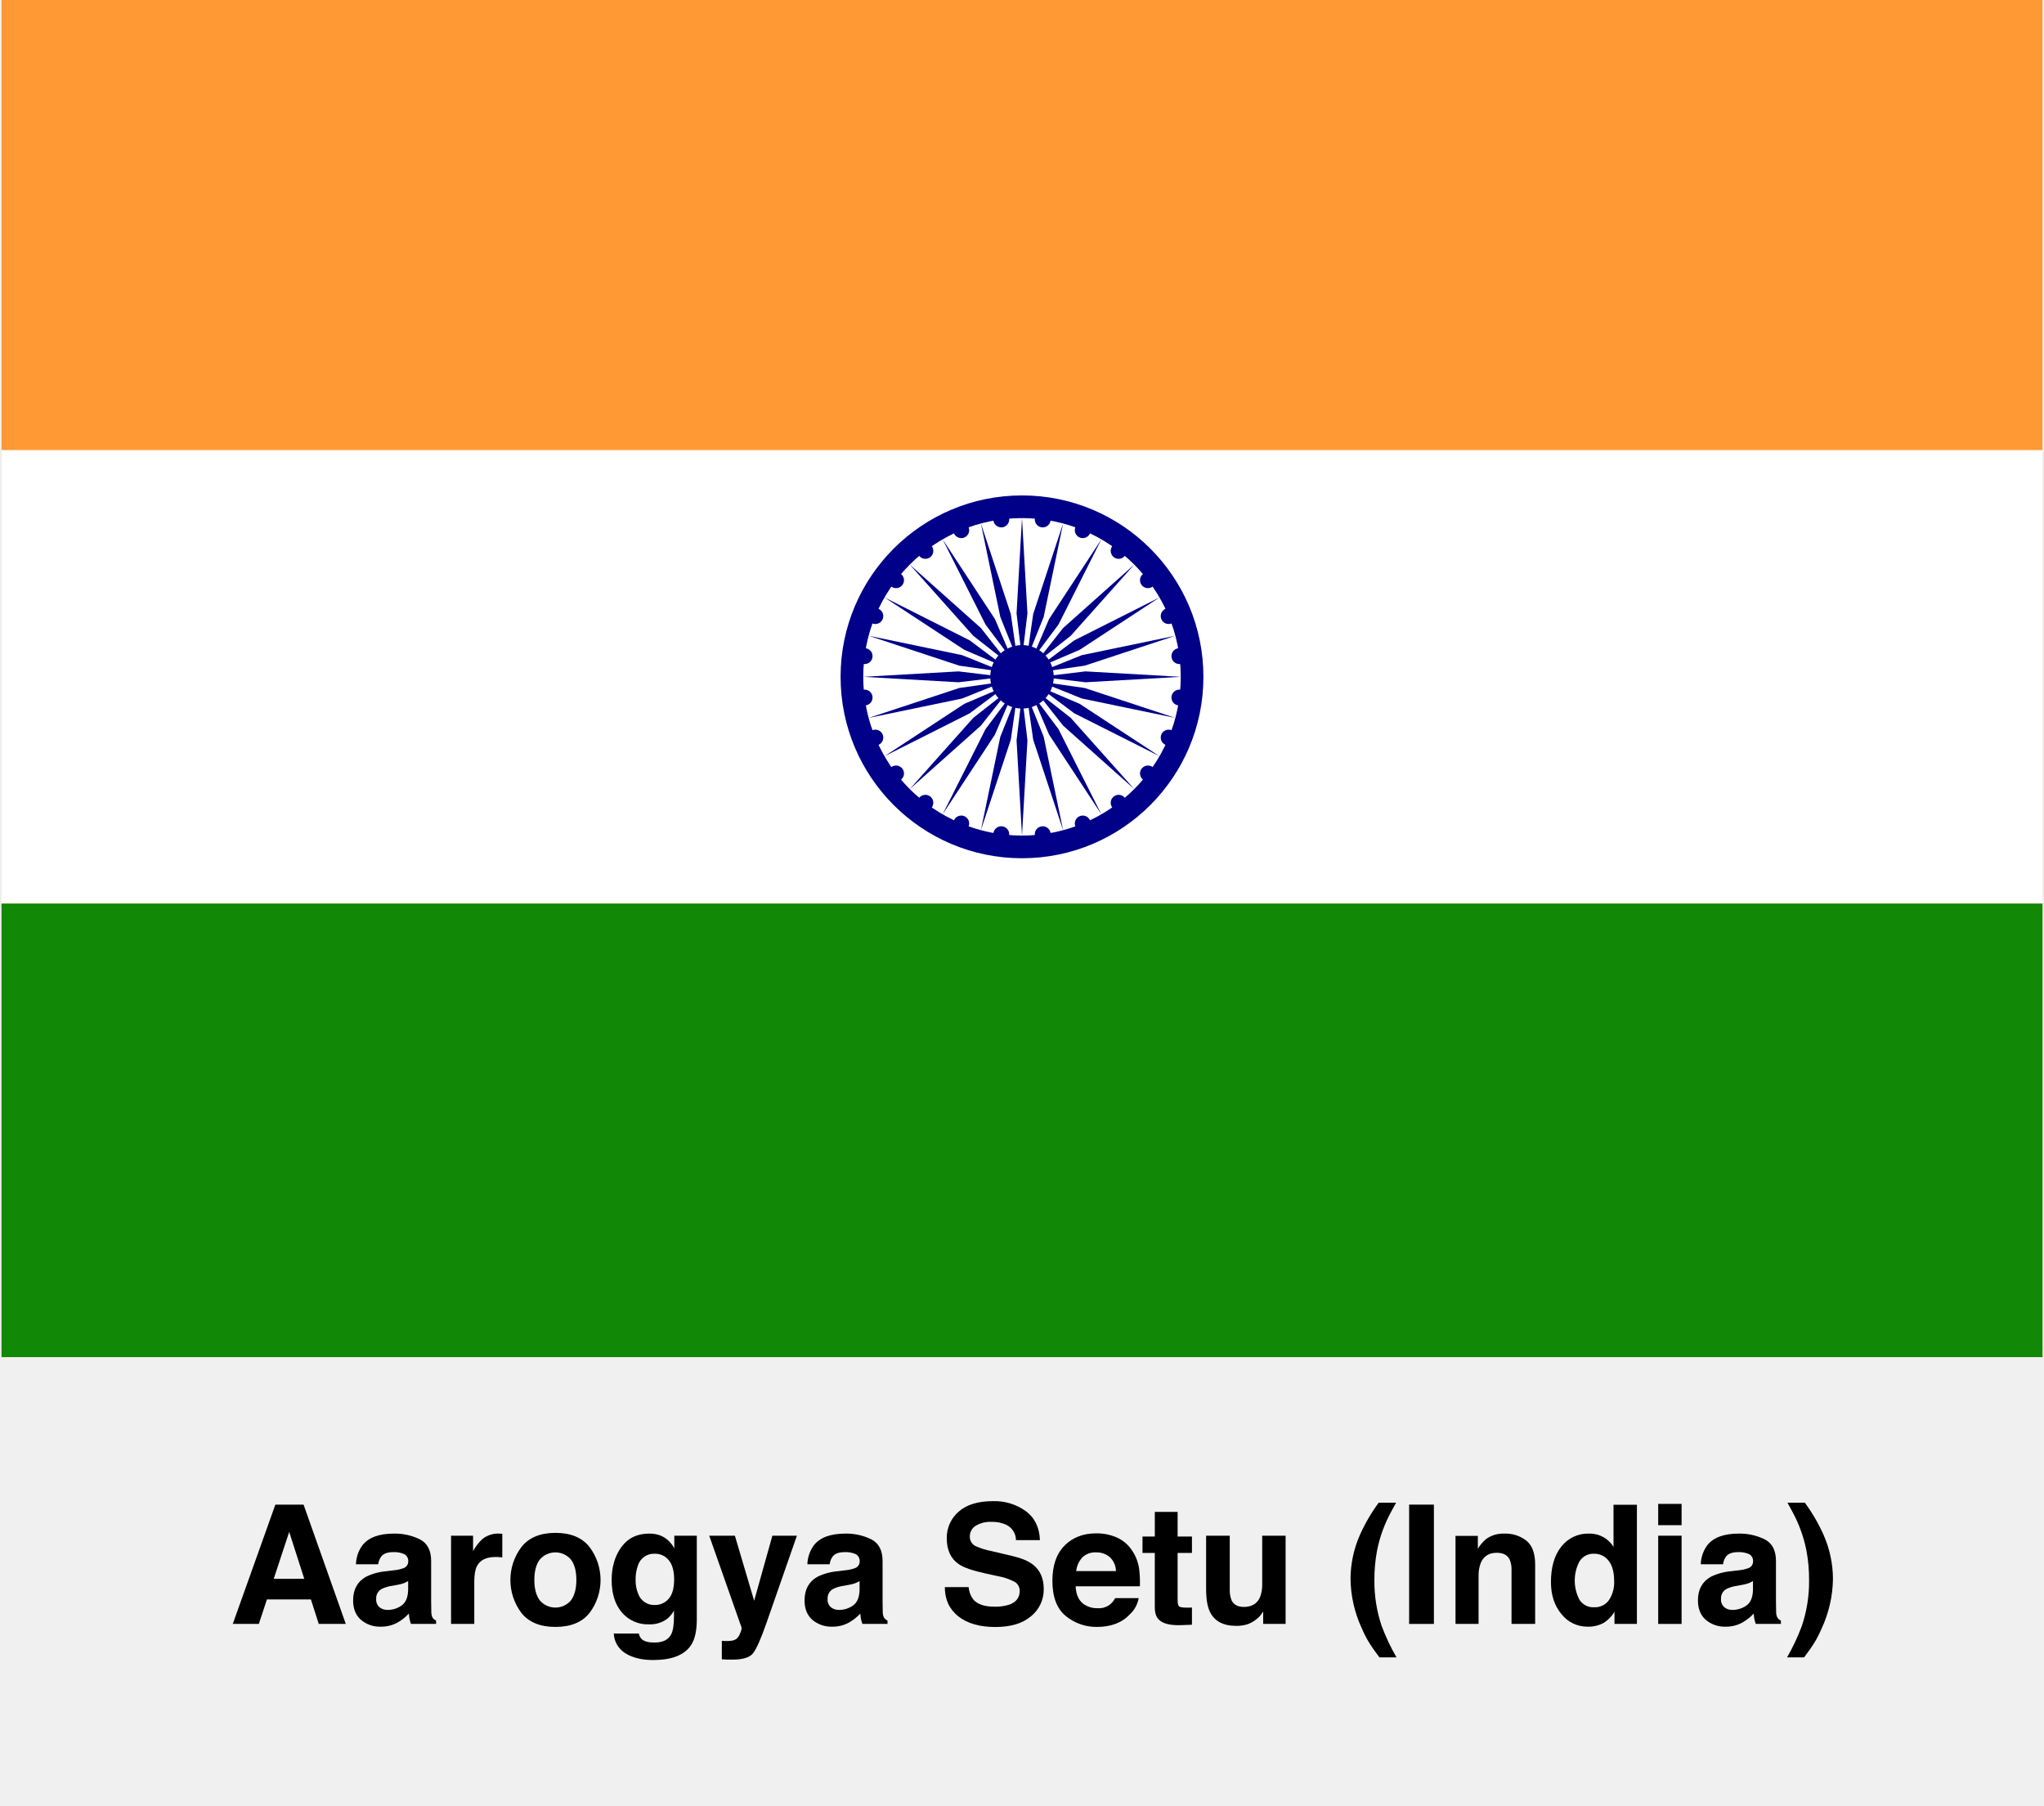
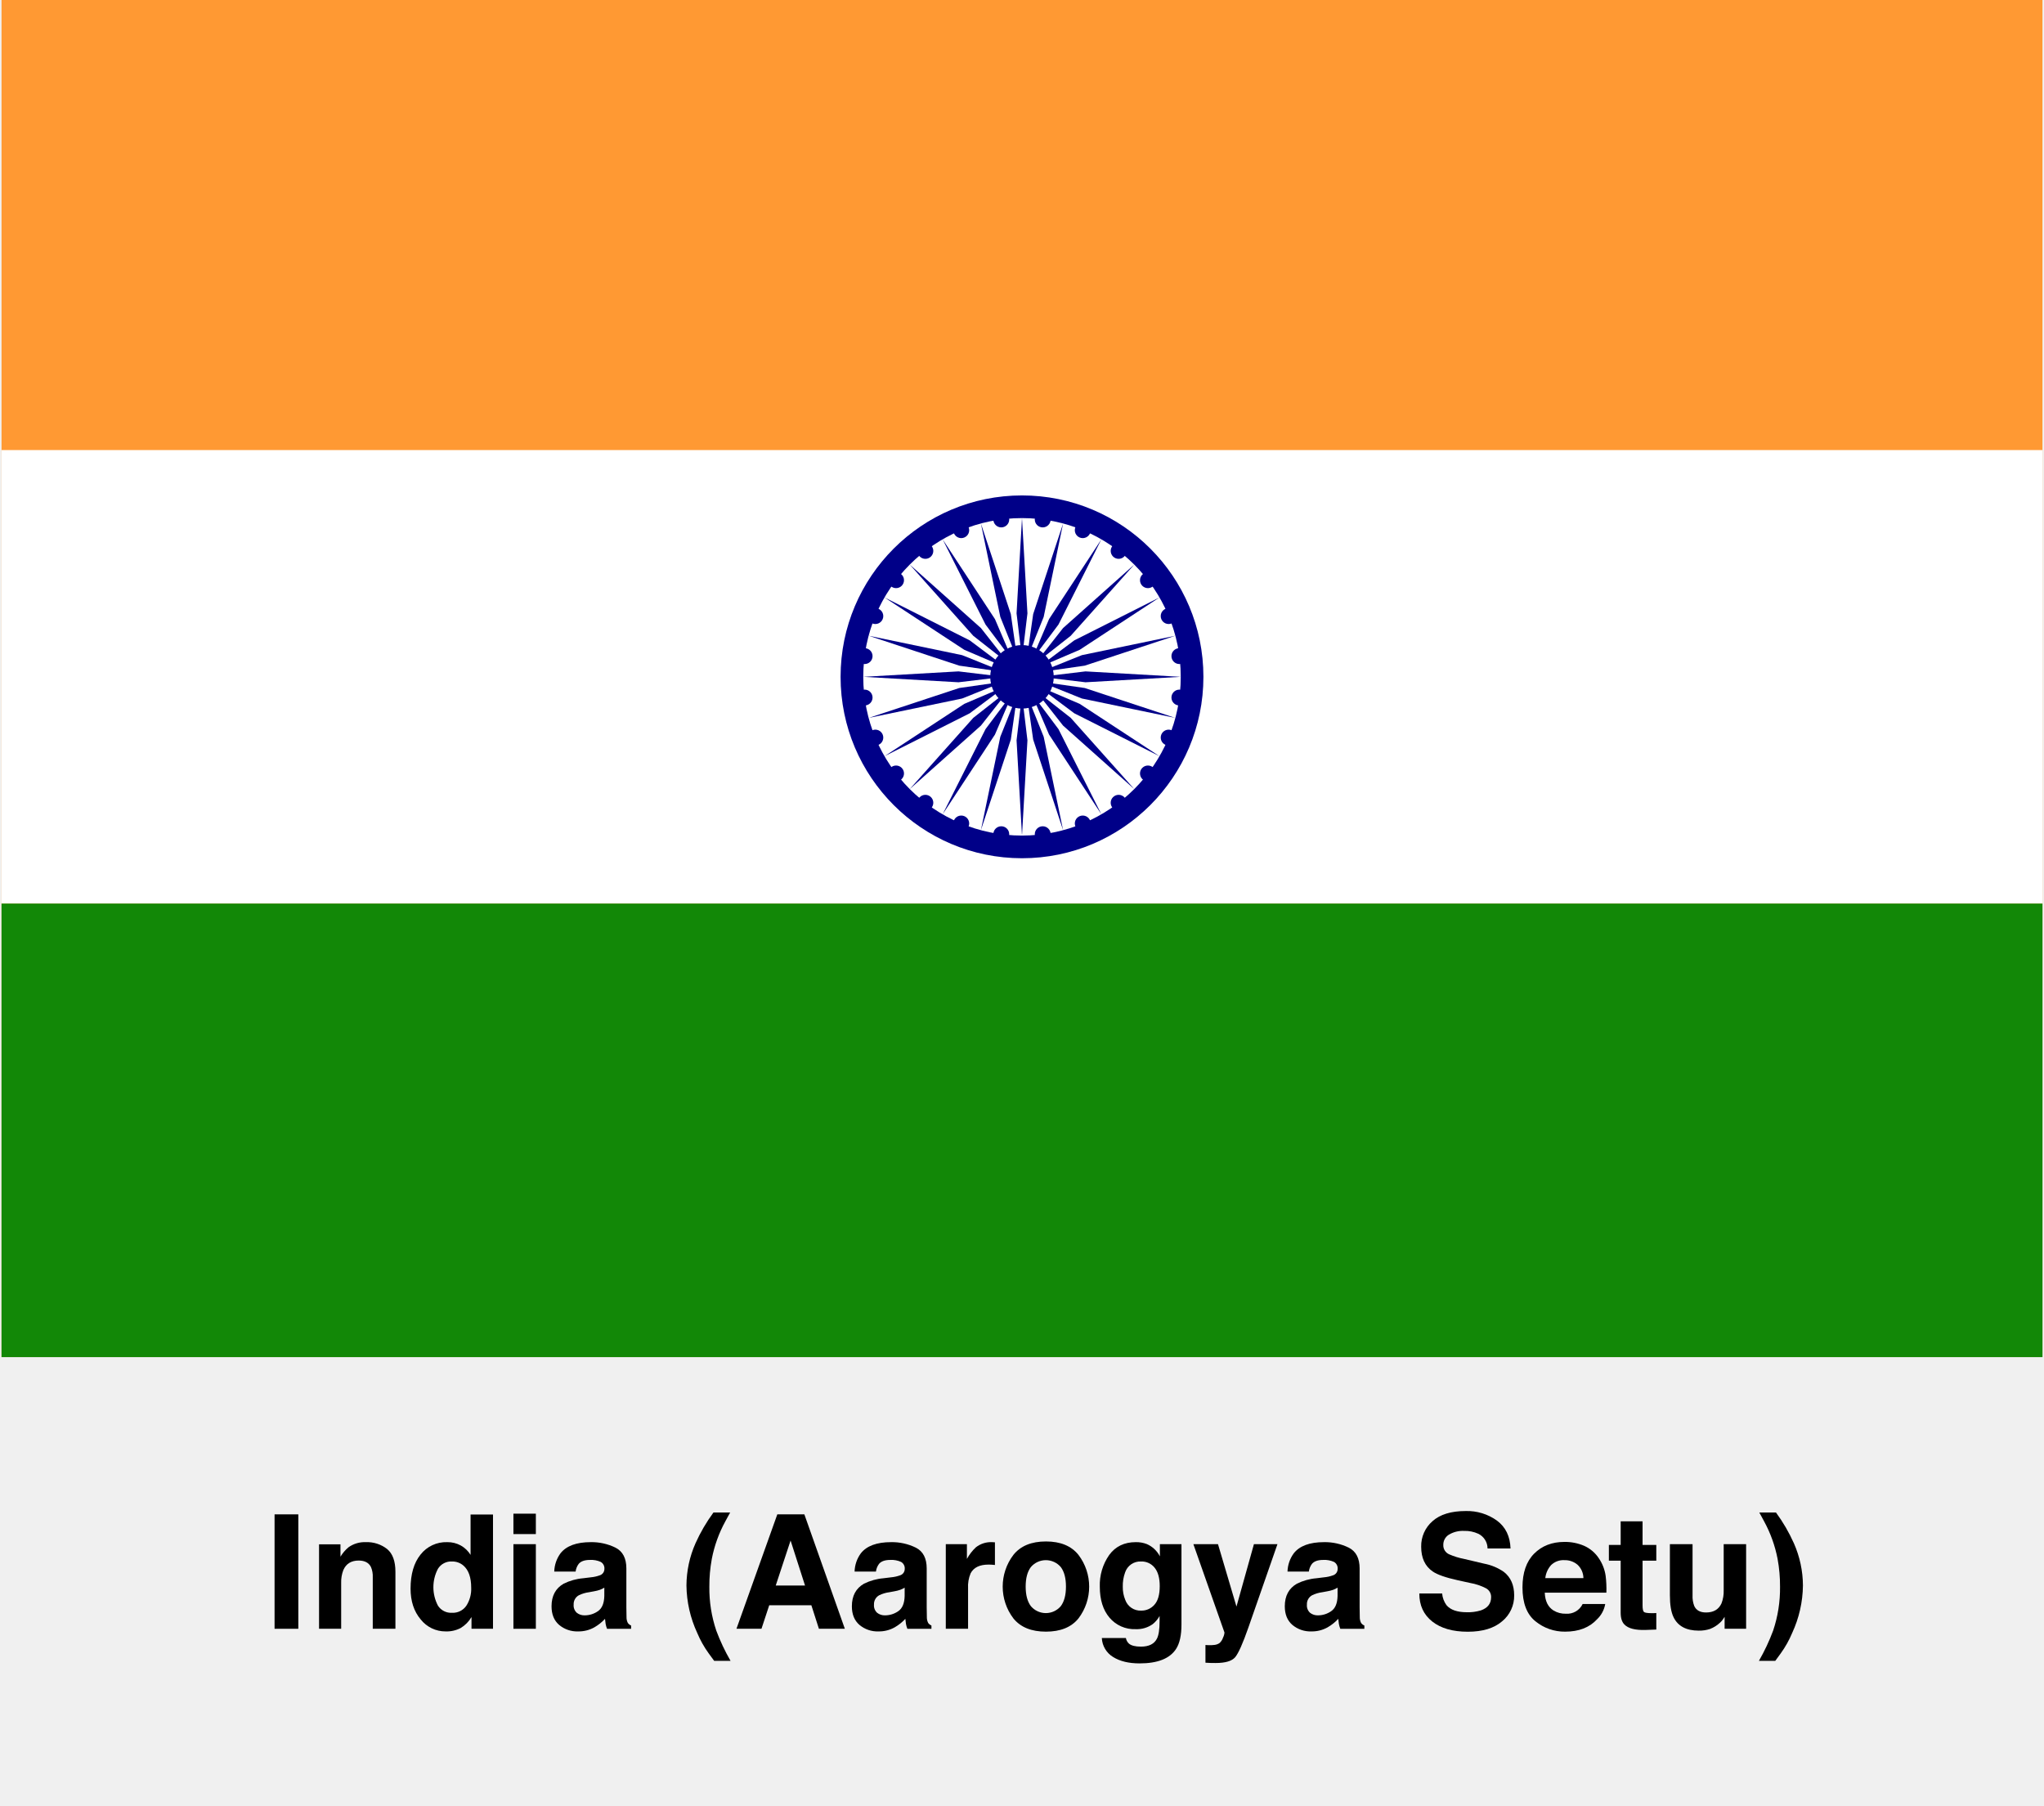
<svg xmlns="http://www.w3.org/2000/svg" id="Layer_1" data-name="Layer 1" viewBox="0 0 900 795.167">
  <defs>
    <style>.cls-1{fill:#f93;}.cls-2{fill:#fff;}.cls-3{fill:#128807;}.cls-4{fill:#008;}</style>
  </defs>
-   <path d="M121.246,662.532H133.667L152.254,715.067h-11.904l-3.467-10.799H117.536L113.975,715.067H102.492Zm-.724,32.684h13.454l-6.636-20.673Z" />
-   <path d="M173.504,691.437a16.065,16.065,0,0,0,4.058-.892,3.054,3.054,0,0,0,2.189-2.887,3.413,3.413,0,0,0-1.68-3.297,10.625,10.625,0,0,0-4.932-.908q-3.649,0-5.166,1.781a7.35,7.35,0,0,0-1.445,3.564h-9.802a14.863,14.863,0,0,1,2.864-8.376q4.044-5.131,13.889-5.132a24.771,24.771,0,0,1,11.383,2.53q4.976,2.531,4.976,9.552v17.821q0,1.853.071,4.49a5.641,5.641,0,0,0,.605,2.709,3.64,3.64,0,0,0,1.497,1.176V715.067H180.963a11.354,11.354,0,0,1-.642-2.21q-.179-1.033-.285-2.352a20.985,20.985,0,0,1-4.875,3.885,14.74,14.74,0,0,1-7.457,1.889,12.864,12.864,0,0,1-8.765-3.012q-3.46-3.012-3.46-8.536,0-7.163,5.565-10.371a24.848,24.848,0,0,1,8.977-2.495Zm6.211,4.74a11.271,11.271,0,0,1-1.969.98,16.72,16.72,0,0,1-2.728.694l-2.312.428a15.213,15.213,0,0,0-4.669,1.391,4.639,4.639,0,0,0-2.399,4.312,4.503,4.503,0,0,0,1.466,3.76,5.568,5.568,0,0,0,3.564,1.158,10.615,10.615,0,0,0,6.134-1.925q2.805-1.923,2.913-7.021Z" />
-   <path d="M220.293,675.309q.196.019.873.054v10.407q-.962-.107-1.711-.143-.747-.035-1.211-.036-6.132,0-8.233,3.992-1.176,2.246-1.177,6.914V715.067H198.605V676.218h9.694v6.771a21.501,21.501,0,0,1,4.099-5.311,11.158,11.158,0,0,1,7.413-2.388C220.002,675.292,220.162,675.297,220.293,675.309Z" />
-   <path d="M259.517,710.315q-4.919,6.07-14.934,6.071-10.017,0-14.934-6.071a24.102,24.102,0,0,1,0-29.184q4.917-6.161,14.934-6.161,10.015,0,14.934,6.161a24.102,24.102,0,0,1,0,29.184Zm-8.126-5.614q2.386-3.168,2.388-9.005,0-5.836-2.388-8.986a9.029,9.029,0,0,0-13.704,0q-2.407,3.149-2.406,8.986,0,5.837,2.406,9.005a8.996,8.996,0,0,0,13.704,0Z" />
-   <path d="M290.925,676.182a12.207,12.207,0,0,1,5.979,5.632v-5.596h9.908v36.853q0,7.521-2.53,11.334-4.349,6.558-16.681,6.559-7.449,0-12.153-2.923a10.784,10.784,0,0,1-5.204-8.732H281.293a4.573,4.573,0,0,0,1.391,2.566q1.639,1.39,5.524,1.391,5.487,0,7.342-3.672,1.211-2.353,1.212-7.912v-2.495a12.369,12.369,0,0,1-3.137,3.742,12.609,12.609,0,0,1-7.876,2.317,14.902,14.902,0,0,1-11.958-5.258q-4.474-5.256-4.473-14.238,0-8.662,4.307-14.56,4.307-5.899,12.209-5.898A13.359,13.359,0,0,1,290.925,676.182Zm3.459,27.854q2.449-2.689,2.449-8.571,0-5.524-2.325-8.411a7.586,7.586,0,0,0-6.229-2.888,7.342,7.342,0,0,0-7.347,5.026,17.881,17.881,0,0,0-1.064,6.593,15.104,15.104,0,0,0,1.135,6.023,7.403,7.403,0,0,0,7.383,4.919A7.797,7.797,0,0,0,294.384,704.036Z" />
-   <path d="M317.826,722.516l1.283.071a16.043,16.043,0,0,0,2.852-.106,5.128,5.128,0,0,0,2.281-.82,5.49,5.49,0,0,0,1.657-2.53,6.097,6.097,0,0,0,.659-2.353l-14.274-40.56H323.582l8.483,28.655,8.019-28.655H350.884l-13.318,38.207q-3.861,11.049-6.109,13.704-2.247,2.656-8.991,2.655-1.356,0-2.177-.018t-2.462-.125Z" />
-   <path d="M372.276,691.437a16.056,16.056,0,0,0,4.057-.892,3.055,3.055,0,0,0,2.19-2.887,3.414,3.414,0,0,0-1.681-3.297,10.62,10.62,0,0,0-4.931-.908q-3.649,0-5.167,1.781a7.349,7.349,0,0,0-1.444,3.564H355.499a14.869,14.869,0,0,1,2.863-8.376q4.044-5.131,13.89-5.132a24.771,24.771,0,0,1,11.383,2.53q4.975,2.531,4.976,9.552v17.821q0,1.853.071,4.49a5.641,5.641,0,0,0,.605,2.709,3.627,3.627,0,0,0,1.497,1.176V715.067H379.735a11.219,11.219,0,0,1-.642-2.21q-.179-1.033-.285-2.352a20.991,20.991,0,0,1-4.876,3.885,14.737,14.737,0,0,1-7.457,1.889,12.864,12.864,0,0,1-8.765-3.012q-3.46-3.012-3.459-8.536,0-7.163,5.564-10.371a24.86,24.86,0,0,1,8.977-2.495Zm6.211,4.74a11.279,11.279,0,0,1-1.97.98,16.694,16.694,0,0,1-2.728.694l-2.312.428a15.212,15.212,0,0,0-4.67,1.391,4.639,4.639,0,0,0-2.399,4.312,4.503,4.503,0,0,0,1.466,3.76,5.568,5.568,0,0,0,3.564,1.158,10.618,10.618,0,0,0,6.135-1.925q2.805-1.923,2.913-7.021Z" />
-   <path d="M426.497,698.85a10.649,10.649,0,0,0,2.001,5.382q2.729,3.245,9.353,3.243a20.121,20.121,0,0,0,6.441-.855q4.695-1.638,4.694-6.094a4.492,4.492,0,0,0-2.3-4.028,24.946,24.946,0,0,0-7.294-2.459l-5.688-1.247q-8.385-1.853-11.521-4.027-5.31-3.636-5.311-11.37a15.098,15.098,0,0,1,5.195-11.726q5.196-4.67,15.263-4.669a23.4,23.4,0,0,1,14.342,4.401q5.936,4.402,6.224,12.777h-10.55a7.52,7.52,0,0,0-4.238-6.736,14.519,14.519,0,0,0-6.54-1.318,12.452,12.452,0,0,0-6.943,1.711,5.411,5.411,0,0,0-2.594,4.775,4.505,4.505,0,0,0,2.558,4.206,31.749,31.749,0,0,0,6.979,2.174l9.22,2.174q6.062,1.427,9.086,3.814,4.698,3.706,4.698,10.728a15.074,15.074,0,0,1-5.566,11.958q-5.566,4.758-15.725,4.758-10.375,0-16.319-4.687-5.944-4.686-5.944-12.885Z" />
-   <path d="M491.767,677.005a15.801,15.801,0,0,1,6.713,5.748,19.088,19.088,0,0,1,3.096,8.031,49.678,49.678,0,0,1,.335,7.71H473.615q.236,5.846,4.062,8.197a10.316,10.316,0,0,0,5.601,1.462,7.887,7.887,0,0,0,7.73-4.455h10.371a12.691,12.691,0,0,1-3.766,7.021q-5.221,5.666-14.616,5.667a21.177,21.177,0,0,1-13.684-4.78q-5.93-4.78-5.929-15.554,0-10.094,5.352-15.481,5.351-5.386,13.893-5.387A22.131,22.131,0,0,1,491.767,677.005Zm-15.196,8.775a10.559,10.559,0,0,0-2.706,6.014h17.5a8.471,8.471,0,0,0-2.706-6.139,8.899,8.899,0,0,0-6.024-2.095A8.057,8.057,0,0,0,476.57,685.78Z" />
-   <path d="M503.055,683.81v-7.235h5.418v-10.835h10.051v10.835H524.832v7.235h-6.309v20.529q0,2.388.605,2.976.606.589,3.707.588c.309,0,.636-.005.98-.018q.516-.018,1.016-.054v7.592l-4.812.179q-7.2.249-9.837-2.495-1.711-1.746-1.711-5.382v-23.915Z" />
-   <path d="M541.476,676.218v23.416a12.326,12.326,0,0,0,.78,4.99q1.384,2.959,5.426,2.958,5.178,0,7.094-4.206a15.307,15.307,0,0,0,.993-6.023V676.218h10.3V715.067H556.196v-5.488q-.142.179-.711,1.069a7.139,7.139,0,0,1-1.351,1.568,14.114,14.114,0,0,1-4.603,2.922,15.657,15.657,0,0,1-5.207.784q-8.602,0-11.586-6.201-1.671-3.422-1.671-10.087v-23.416Z" />
-   <path d="M598.823,675.791a76.384,76.384,0,0,1,8.233-14.114h7.663l-2.175,3.992a59.453,59.453,0,0,0-6.237,17.25,68.215,68.215,0,0,0-1.14,12.902,60.949,60.949,0,0,0,3.172,20.066,91.501,91.501,0,0,0,6.558,13.899H607.377l-2.53-3.457a46.307,46.307,0,0,1-5.239-9.338,53.182,53.182,0,0,1-4.954-21.812A48.379,48.379,0,0,1,598.823,675.791Z" />
-   <path d="M631.364,715.067H620.458V662.532h10.906Z" />
-   <path d="M672.136,678.446q3.816,3.154,3.815,10.461V715.067H665.544V691.437a10.866,10.866,0,0,0-.813-4.705q-1.487-2.994-5.661-2.993-5.13,0-7.041,4.384a15.163,15.163,0,0,0-.99,5.916V715.067H640.88V676.29h9.837v5.667a17.226,17.226,0,0,1,3.691-4.312,12.79,12.79,0,0,1,7.915-2.353A14.887,14.887,0,0,1,672.136,678.446Z" />
-   <path d="M705.997,676.841a12.352,12.352,0,0,1,4.455,4.295v-18.533h10.301V715.067h-9.873v-5.382a14.312,14.312,0,0,1-4.954,5.025,13.904,13.904,0,0,1-6.914,1.568,14.434,14.434,0,0,1-11.459-5.507q-4.651-5.506-4.651-14.132,0-9.943,4.58-15.646a14.901,14.901,0,0,1,12.243-5.702A12.536,12.536,0,0,1,705.997,676.841Zm2.495,27.676a14.17,14.17,0,0,0,2.245-8.305q0-7.128-3.6-10.193a7.751,7.751,0,0,0-5.133-1.854,7.136,7.136,0,0,0-6.54,3.368,18.159,18.159,0,0,0,.036,16.966,7.173,7.173,0,0,0,6.433,3.226A7.501,7.501,0,0,0,708.492,704.517Z" />
-   <path d="M740.427,671.585H730.126v-9.374h10.301ZM730.126,676.218h10.301V715.067H730.126Z" />
-   <path d="M765.65,691.437a16.065,16.065,0,0,0,4.058-.892,3.054,3.054,0,0,0,2.189-2.887,3.413,3.413,0,0,0-1.68-3.297,10.625,10.625,0,0,0-4.932-.908q-3.649,0-5.166,1.781a7.35,7.35,0,0,0-1.445,3.564h-9.802a14.863,14.863,0,0,1,2.864-8.376q4.044-5.131,13.889-5.132a24.771,24.771,0,0,1,11.383,2.53q4.976,2.531,4.976,9.552v17.821q0,1.853.071,4.49a5.641,5.641,0,0,0,.605,2.709,3.64,3.64,0,0,0,1.497,1.176V715.067H773.109a11.354,11.354,0,0,1-.642-2.21q-.179-1.033-.285-2.352a20.985,20.985,0,0,1-4.875,3.885,14.74,14.74,0,0,1-7.457,1.889,12.864,12.864,0,0,1-8.765-3.012q-3.46-3.012-3.46-8.536,0-7.163,5.565-10.371a24.848,24.848,0,0,1,8.977-2.495Zm6.211,4.74a11.271,11.271,0,0,1-1.969.98,16.72,16.72,0,0,1-2.728.694l-2.312.428a15.213,15.213,0,0,0-4.669,1.391,4.639,4.639,0,0,0-2.399,4.312A4.503,4.503,0,0,0,759.25,707.743a5.568,5.568,0,0,0,3.564,1.158,10.615,10.615,0,0,0,6.134-1.925q2.805-1.923,2.913-7.021Z" />
-   <path d="M802.913,675.791a48.452,48.452,0,0,1,4.163,19.389,53.261,53.261,0,0,1-4.945,21.812,46.393,46.393,0,0,1-5.23,9.338l-2.526,3.457H786.867a91.753,91.753,0,0,0,6.534-13.899,61.181,61.181,0,0,0,3.16-20.066,68.471,68.471,0,0,0-1.136-12.902,59.57,59.57,0,0,0-6.215-17.25l-2.166-3.992h7.649A76.464,76.464,0,0,1,802.913,675.791Z" />
  <rect class="cls-1" x="0.675" y="-1.519" width="898.65" height="599.1" />
  <rect class="cls-2" x="0.675" y="198.181" width="898.65" height="199.7" />
  <rect class="cls-3" x="0.675" y="397.881" width="898.65" height="199.7" />
  <circle class="cls-4" cx="450" cy="298.031" r="79.88" />
  <circle class="cls-2" cx="450" cy="298.031" r="69.895" />
  <circle class="cls-4" cx="450" cy="298.031" r="13.979" />
  <g id="d">
    <g id="c">
      <g id="b">
        <g id="a">
          <circle class="cls-4" cx="519.297" cy="307.154" r="3.495" />
          <path class="cls-4" d="M450,367.926l2.396-41.937L450,306.019l-2.396,19.97Z" />
        </g>
        <g id="a-2" data-name="a">
          <circle class="cls-4" cx="514.575" cy="324.779" r="3.495" />
          <path class="cls-4" d="M431.91,365.545l13.169-39.888,2.854-19.91-7.483,18.669Z" />
        </g>
      </g>
      <g id="b-2" data-name="b">
        <g id="a-3" data-name="a">
          <circle class="cls-4" cx="505.451" cy="340.581" r="3.495" />
          <path class="cls-4" d="M415.053,358.562l23.044-35.12L446.006,304.949,433.946,321.045Z" />
        </g>
        <g id="a-4" data-name="a">
          <circle class="cls-4" cx="492.549" cy="353.483" r="3.495" />
          <path class="cls-4" d="M400.577,347.454,431.925,319.495l12.426-15.815L428.536,316.106Z" />
        </g>
      </g>
    </g>
    <g id="c-2" data-name="c">
      <g id="b-3" data-name="b">
        <g id="a-5" data-name="a">
          <circle class="cls-4" cx="476.748" cy="362.606" r="3.495" />
          <path class="cls-4" d="M389.469,332.979l37.517-18.893,16.096-12.06-18.493,7.91Z" />
        </g>
        <g id="a-6" data-name="a">
          <circle class="cls-4" cx="459.123" cy="367.328" r="3.495" />
          <path class="cls-4" d="M382.487,316.121l41.128-8.539,18.669-7.483-19.91,2.854Z" />
        </g>
      </g>
      <g id="b-4" data-name="b">
        <g id="a-7" data-name="a">
          <circle class="cls-4" cx="440.877" cy="367.328" r="3.495" />
          <path class="cls-4" d="M380.105,298.031l41.937,2.396,19.97-2.396-19.97-2.396Z" />
        </g>
        <g id="a-8" data-name="a">
          <circle class="cls-4" cx="423.252" cy="362.606" r="3.495" />
          <path class="cls-4" d="M382.487,279.941l39.888,13.169,19.91,2.854-18.669-7.483Z" />
        </g>
      </g>
    </g>
  </g>
  <g id="d-2" data-name="d">
    <g id="c-3" data-name="c">
      <g id="b-5" data-name="b">
        <g id="a-9" data-name="a">
          <circle class="cls-4" cx="407.451" cy="353.483" r="3.495" />
          <path class="cls-4" d="M389.469,263.084l35.12,23.044,18.493,7.91-16.096-12.06Z" />
        </g>
        <g id="a-10" data-name="a">
          <circle class="cls-4" cx="394.549" cy="340.581" r="3.495" />
          <path class="cls-4" d="M400.577,248.608l27.959,31.348,15.815,12.426-12.426-15.815Z" />
        </g>
      </g>
      <g id="b-6" data-name="b">
        <g id="a-11" data-name="a">
          <circle class="cls-4" cx="385.425" cy="324.779" r="3.495" />
          <path class="cls-4" d="M415.053,237.5l18.893,37.517L446.006,291.113l-7.91-18.493Z" />
        </g>
        <g id="a-12" data-name="a">
          <circle class="cls-4" cx="380.703" cy="307.154" r="3.495" />
          <path class="cls-4" d="M431.91,230.518l8.539,41.128,7.483,18.669-2.854-19.91Z" />
        </g>
      </g>
    </g>
    <g id="c-4" data-name="c">
      <g id="b-7" data-name="b">
        <g id="a-13" data-name="a">
          <circle class="cls-4" cx="380.703" cy="288.908" r="3.495" />
          <path class="cls-4" d="M450,228.136l-2.396,41.937,2.396,19.97,2.396-19.97Z" />
        </g>
        <g id="a-14" data-name="a">
          <circle class="cls-4" cx="385.425" cy="271.284" r="3.495" />
          <path class="cls-4" d="M468.09,230.518l-13.169,39.888-2.854,19.91,7.483-18.669Z" />
        </g>
      </g>
      <g id="b-8" data-name="b">
        <g id="a-15" data-name="a">
          <circle class="cls-4" cx="394.549" cy="255.482" r="3.495" />
          <path class="cls-4" d="M484.947,237.5l-23.044,35.12L453.994,291.113,466.054,275.017Z" />
        </g>
        <g id="a-16" data-name="a">
          <circle class="cls-4" cx="407.451" cy="242.58" r="3.495" />
          <path class="cls-4" d="M499.423,248.608l-31.348,27.959-12.426,15.815,15.815-12.426Z" />
        </g>
      </g>
    </g>
  </g>
  <g id="d-3" data-name="d">
    <g id="c-5" data-name="c">
      <g id="b-9" data-name="b">
        <g id="a-17" data-name="a">
          <circle class="cls-4" cx="423.252" cy="233.457" r="3.495" />
          <path class="cls-4" d="M510.531,263.084l-37.517,18.893-16.096,12.06,18.493-7.91Z" />
        </g>
        <g id="a-18" data-name="a">
          <circle class="cls-4" cx="440.877" cy="228.734" r="3.495" />
          <path class="cls-4" d="M517.513,279.941l-41.128,8.539-18.669,7.483,19.91-2.854Z" />
        </g>
      </g>
      <g id="b-10" data-name="b">
        <g id="a-19" data-name="a">
          <circle class="cls-4" cx="459.123" cy="228.734" r="3.495" />
          <path class="cls-4" d="M519.895,298.031l-41.937-2.396-19.97,2.396,19.97,2.396Z" />
        </g>
        <g id="a-20" data-name="a">
          <circle class="cls-4" cx="476.748" cy="233.457" r="3.495" />
          <path class="cls-4" d="M517.513,316.121l-39.888-13.169-19.91-2.854,18.669,7.483Z" />
        </g>
      </g>
    </g>
    <g id="c-6" data-name="c">
      <g id="b-11" data-name="b">
        <g id="a-21" data-name="a">
          <circle class="cls-4" cx="492.549" cy="242.58" r="3.495" />
          <path class="cls-4" d="M510.531,332.979l-35.12-23.044-18.493-7.91,16.096,12.06Z" />
        </g>
        <g id="a-22" data-name="a">
          <circle class="cls-4" cx="505.451" cy="255.482" r="3.495" />
          <path class="cls-4" d="M499.423,347.454,471.464,316.106l-15.815-12.426L468.075,319.495Z" />
        </g>
      </g>
      <g id="b-12" data-name="b">
        <g id="a-23" data-name="a">
          <circle class="cls-4" cx="514.575" cy="271.284" r="3.495" />
          <path class="cls-4" d="M484.947,358.562l-18.893-37.517L453.994,304.949l7.91,18.493Z" />
        </g>
        <g id="a-24" data-name="a">
          <circle class="cls-4" cx="519.297" cy="288.908" r="3.495" />
          <path class="cls-4" d="M468.09,365.545l-8.539-41.128-7.483-18.669,2.854,19.91Z" />
        </g>
      </g>
    </g>
  </g>
+   <path d="M131.354,717.203h-10.459V666.822h10.459Z" />
+   <path d="M170.453,682.084q3.659,3.025,3.659,10.031v25.088h-9.98V694.543a10.416,10.416,0,0,0-.78-4.512q-1.427-2.871-5.429-2.871-4.92,0-6.752,4.203a14.534,14.534,0,0,0-.95,5.674v20.166H140.48v-37.188h9.434v5.436a16.527,16.527,0,0,1,3.539-4.137,12.268,12.268,0,0,1,7.591-2.256A14.281,14.281,0,0,1,170.453,682.084Z" />
+   <path d="M202.926,680.546a11.841,11.841,0,0,1,4.272,4.118V666.89h9.878v50.312h-9.468V712.043a13.739,13.739,0,0,1-4.751,4.818,13.336,13.336,0,0,1-6.631,1.504,13.845,13.845,0,0,1-10.989-5.28q-4.46-5.281-4.46-13.552,0-9.536,4.392-15.006a14.293,14.293,0,0,1,11.741-5.469A12.017,12.017,0,0,1,202.926,680.546Zm2.393,26.54a13.589,13.589,0,0,0,2.153-7.963q0-6.836-3.452-9.775a7.427,7.427,0,0,0-4.922-1.777,6.842,6.842,0,0,0-6.272,3.229,17.418,17.418,0,0,0,.034,16.27,6.879,6.879,0,0,0,6.17,3.093A7.192,7.192,0,0,0,205.318,707.086Z" />
+   <path d="M235.943,675.504h-9.878v-8.988h9.878Zm-9.878,4.443h9.878v37.256h-9.878Z" />
+   <path d="M260.133,694.543a15.438,15.438,0,0,0,3.891-.855,2.93,2.93,0,0,0,2.101-2.768,3.273,3.273,0,0,0-1.611-3.162,10.184,10.184,0,0,0-4.729-.871q-3.498,0-4.954,1.709a7.041,7.041,0,0,0-1.386,3.418H244.044a14.254,14.254,0,0,1,2.746-8.033q3.879-4.922,13.319-4.922a23.748,23.748,0,0,1,10.916,2.428q4.771,2.426,4.771,9.16V707.736q0,1.777.068,4.307a5.414,5.414,0,0,0,.581,2.598,3.477,3.477,0,0,0,1.436,1.127v1.436H267.286a10.735,10.735,0,0,1-.615-2.119q-.171-.99-.273-2.256a20.108,20.108,0,0,1-4.676,3.727,14.134,14.134,0,0,1-7.151,1.811,12.34,12.34,0,0,1-8.405-2.888q-3.318-2.887-3.317-8.187,0-6.87,5.337-9.945a23.815,23.815,0,0,1,8.608-2.393Zm5.956,4.545a10.698,10.698,0,0,1-1.889.94,15.944,15.944,0,0,1-2.615.667l-2.218.41a14.595,14.595,0,0,0-4.478,1.332,4.449,4.449,0,0,0-2.301,4.137,4.319,4.319,0,0,0,1.405,3.605,5.343,5.343,0,0,0,3.419,1.111,10.182,10.182,0,0,0,5.883-1.846q2.689-1.846,2.793-6.734Z" />
+   <path d="M306.251,679.537a73.317,73.317,0,0,1,7.896-13.535h7.349l-2.085,3.828a57.005,57.005,0,0,0-5.981,16.543,65.433,65.433,0,0,0-1.094,12.373,58.458,58.458,0,0,0,3.042,19.244,87.81,87.81,0,0,0,6.289,13.33h-7.212l-2.427-3.316a44.413,44.413,0,0,1-5.024-8.955,50.986,50.986,0,0,1-4.751-20.918A46.404,46.404,0,0,1,306.251,679.537Z" />
+   <path d="M342.259,666.822h11.912l17.824,50.381h-11.416l-3.324-10.355H338.702l-3.416,10.355H324.274Zm-.693,31.344h12.902l-6.364-19.824Z" />
+   <path d="M392.374,694.543a15.438,15.438,0,0,0,3.891-.855,2.93,2.93,0,0,0,2.101-2.768,3.273,3.273,0,0,0-1.611-3.162,10.184,10.184,0,0,0-4.729-.871q-3.498,0-4.954,1.709a7.041,7.041,0,0,0-1.386,3.418h-9.399a14.254,14.254,0,0,1,2.746-8.033q3.879-4.922,13.319-4.922a23.748,23.748,0,0,1,10.916,2.428q4.771,2.426,4.771,9.16V707.736q0,1.777.068,4.307a5.414,5.414,0,0,0,.581,2.598,3.477,3.477,0,0,0,1.436,1.127v1.436H399.527a10.735,10.735,0,0,1-.615-2.119q-.171-.99-.273-2.256a20.108,20.108,0,0,1-4.676,3.727,14.134,14.134,0,0,1-7.151,1.811,12.34,12.34,0,0,1-8.405-2.888q-3.318-2.887-3.317-8.187,0-6.87,5.337-9.945a23.815,23.815,0,0,1,8.608-2.393Zm5.956,4.545a10.699,10.699,0,0,1-1.889.94,15.945,15.945,0,0,1-2.615.667l-2.218.41a14.595,14.595,0,0,0-4.478,1.332,4.449,4.449,0,0,0-2.301,4.137,4.319,4.319,0,0,0,1.405,3.605,5.343,5.343,0,0,0,3.419,1.111,10.182,10.182,0,0,0,5.883-1.846q2.689-1.846,2.793-6.734Z" />
+   <path d="M437.244,679.076c.125.012.404.029.838.051v9.98q-.923-.103-1.641-.137-.718-.032-1.162-.033-5.88,0-7.896,3.828a14.891,14.891,0,0,0-1.128,6.631v17.807H416.446V679.947h9.297V686.441a20.59,20.59,0,0,1,3.931-5.092,10.696,10.696,0,0,1,7.109-2.291C436.965,679.058,437.119,679.064,437.244,679.076Z" />
+   <path d="M474.859,712.646q-4.717,5.821-14.321,5.822-9.605,0-14.321-5.822a23.115,23.115,0,0,1,0-27.986q4.717-5.909,14.321-5.908,9.604,0,14.321,5.908a23.115,23.115,0,0,1,0,27.986Zm-7.793-5.385q2.29-3.038,2.29-8.635,0-5.597-2.29-8.617a8.657,8.657,0,0,0-13.143,0q-2.307,3.021-2.307,8.617,0,5.599,2.307,8.635a8.628,8.628,0,0,0,13.143,0Z" />
+   <path d="M504.979,679.914a11.692,11.692,0,0,1,5.735,5.4V679.947h9.502v35.342q0,7.213-2.427,10.869-4.17,6.29-15.996,6.289-7.144,0-11.655-2.803a10.339,10.339,0,0,1-4.99-8.373h10.596a4.391,4.391,0,0,0,1.333,2.461q1.572,1.333,5.298,1.332,5.263,0,7.041-3.52,1.162-2.256,1.162-7.588v-2.393a11.884,11.884,0,0,1-3.008,3.588,12.089,12.089,0,0,1-7.554,2.223,14.294,14.294,0,0,1-11.468-5.042q-4.289-5.041-4.289-13.655a23.041,23.041,0,0,1,4.13-13.962q4.131-5.656,11.709-5.657A12.783,12.783,0,0,1,504.979,679.914Zm3.318,26.711q2.348-2.581,2.349-8.221,0-5.297-2.229-8.066a7.275,7.275,0,0,0-5.974-2.768,7.041,7.041,0,0,0-7.046,4.818,17.162,17.162,0,0,0-1.02,6.324,14.469,14.469,0,0,0,1.089,5.775,7.098,7.098,0,0,0,7.08,4.717A7.48,7.48,0,0,0,508.297,706.625Z" />
+   <path d="M530.777,724.347l1.23.068a15.381,15.381,0,0,0,2.734-.104,4.905,4.905,0,0,0,2.188-.785,5.272,5.272,0,0,0,1.589-2.428,5.845,5.845,0,0,0,.633-2.256L525.462,679.947h10.835l8.135,27.48,7.69-27.48h10.356l-12.772,36.641q-3.702,10.597-5.857,13.143-2.156,2.546-8.623,2.547-1.301,0-2.088-.018-.787-.018-2.36-.119Z" />
+   <path d="M582.994,694.543a15.438,15.438,0,0,0,3.891-.855,2.93,2.93,0,0,0,2.101-2.768,3.273,3.273,0,0,0-1.611-3.162,10.184,10.184,0,0,0-4.729-.871q-3.498,0-4.954,1.709a7.041,7.041,0,0,0-1.386,3.418h-9.399a14.254,14.254,0,0,1,2.746-8.033q3.879-4.922,13.319-4.922a23.748,23.748,0,0,1,10.916,2.428q4.771,2.426,4.771,9.16V707.736q0,1.777.068,4.307a5.414,5.414,0,0,0,.581,2.598,3.477,3.477,0,0,0,1.436,1.127v1.436h-10.596a10.735,10.735,0,0,1-.615-2.119q-.171-.99-.273-2.256a20.108,20.108,0,0,1-4.676,3.727,14.134,14.134,0,0,1-7.151,1.811,12.34,12.34,0,0,1-8.405-2.888q-3.318-2.887-3.317-8.187,0-6.87,5.337-9.945a23.815,23.815,0,0,1,8.608-2.393Zm5.956,4.545a10.698,10.698,0,0,1-1.889.94,15.944,15.944,0,0,1-2.615.667l-2.218.41a14.595,14.595,0,0,0-4.478,1.332,4.449,4.449,0,0,0-2.301,4.137,4.319,4.319,0,0,0,1.405,3.605,5.343,5.343,0,0,0,3.419,1.111,10.182,10.182,0,0,0,5.883-1.846q2.689-1.846,2.793-6.734Z" />
+   <path d="M634.991,701.652a10.217,10.217,0,0,0,1.919,5.16q2.618,3.111,8.969,3.111a19.302,19.302,0,0,0,6.178-.82q4.501-1.573,4.502-5.846a4.306,4.306,0,0,0-2.205-3.861,23.928,23.928,0,0,0-6.995-2.359l-5.454-1.195q-8.042-1.778-11.049-3.863-5.093-3.486-5.093-10.902a14.482,14.482,0,0,1,4.982-11.246q4.982-4.477,14.636-4.477a22.441,22.441,0,0,1,13.754,4.221q5.691,4.222,5.969,12.254H654.986a7.215,7.215,0,0,0-4.065-6.461,13.938,13.938,0,0,0-6.271-1.264,11.941,11.941,0,0,0-6.658,1.641,5.191,5.191,0,0,0-2.487,4.58,4.321,4.321,0,0,0,2.453,4.033,30.485,30.485,0,0,0,6.693,2.084l8.841,2.086a22.51,22.51,0,0,1,8.714,3.656q4.504,3.557,4.505,10.289a14.455,14.455,0,0,1-5.338,11.467q-5.338,4.563-15.08,4.562-9.949,0-15.649-4.494-5.701-4.494-5.7-12.355Z" />
+   <path d="M697.584,680.702a15.153,15.153,0,0,1,6.438,5.512,18.307,18.307,0,0,1,2.969,7.702,47.59,47.59,0,0,1,.32,7.395H680.177q.227,5.604,3.896,7.861a9.903,9.903,0,0,0,5.371,1.4,7.567,7.567,0,0,0,7.414-4.271h9.945a12.162,12.162,0,0,1-3.611,6.732q-5.007,5.435-14.017,5.436a20.31,20.31,0,0,1-13.123-4.584q-5.685-4.585-5.685-14.916,0-9.68,5.132-14.846,5.133-5.166,13.323-5.166A21.222,21.222,0,0,1,697.584,680.702Zm-14.573,8.415a10.125,10.125,0,0,0-2.595,5.768h16.782a8.125,8.125,0,0,0-2.596-5.887,8.532,8.532,0,0,0-5.777-2.01A7.729,7.729,0,0,0,683.011,689.117Z" />
+   <path d="M708.409,687.228V680.289h5.195V669.898h9.639V680.289H729.293v6.939h-6.05v19.688q0,2.29.581,2.854.58.564,3.555.564.444,0,.939-.018.495-.018.975-.051v7.279l-4.614.172q-6.905.237-9.434-2.393-1.641-1.676-1.641-5.162V687.228Z" />
+   <path d="M745.255,679.947v22.457a11.805,11.805,0,0,0,.748,4.785q1.327,2.836,5.203,2.836,4.966,0,6.803-4.033a14.675,14.675,0,0,0,.952-5.775V679.947h9.878v37.256H759.371v-5.264q-.136.173-.682,1.025a6.8,6.8,0,0,1-1.295,1.504,13.503,13.503,0,0,1-4.414,2.803,14.992,14.992,0,0,1-4.993.752q-8.249,0-11.111-5.947-1.603-3.281-1.602-9.672v-22.457Z" />
+   <path d="M789.866,679.537a46.477,46.477,0,0,1,3.992,18.594,51.081,51.081,0,0,1-4.742,20.918,44.495,44.495,0,0,1-5.017,8.955l-2.422,3.316h-7.199a88.062,88.062,0,0,0,6.266-13.33,58.664,58.664,0,0,0,3.031-19.244,65.688,65.688,0,0,0-1.09-12.373,57.179,57.179,0,0,0-5.959-16.543l-2.078-3.828h7.336A73.35,73.35,0,0,1,789.866,679.537Z" />
</svg>
